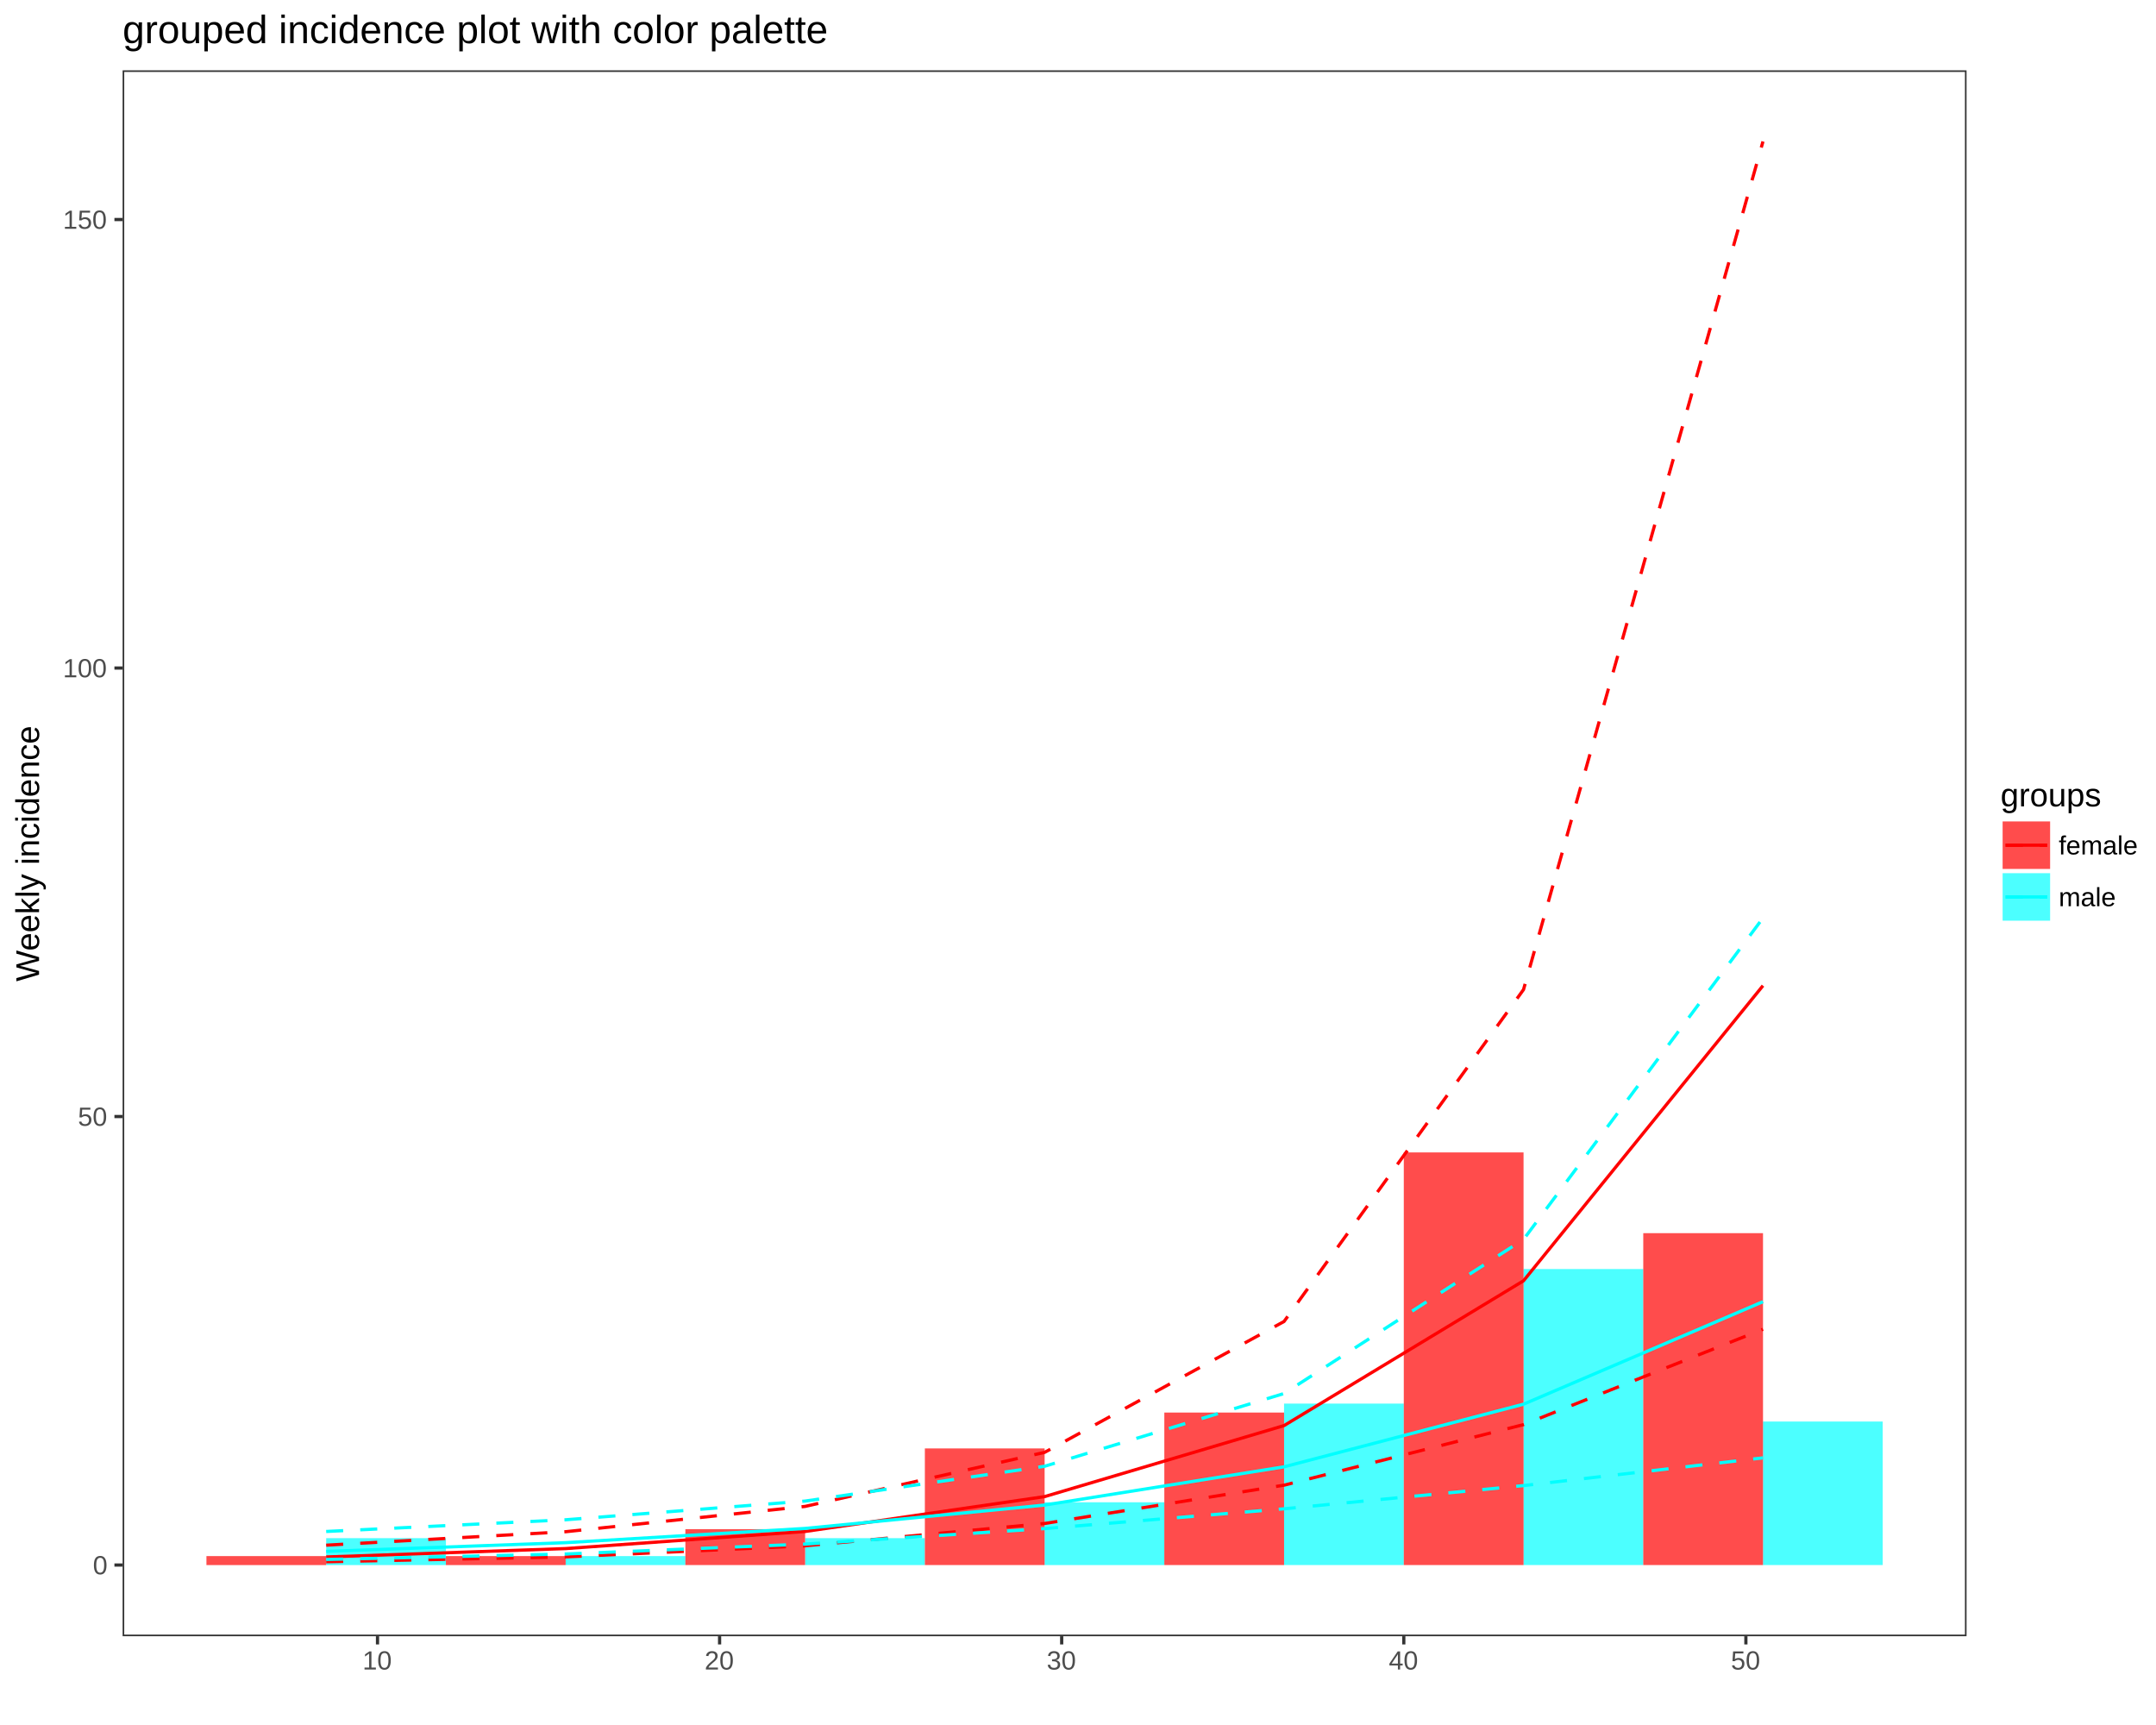
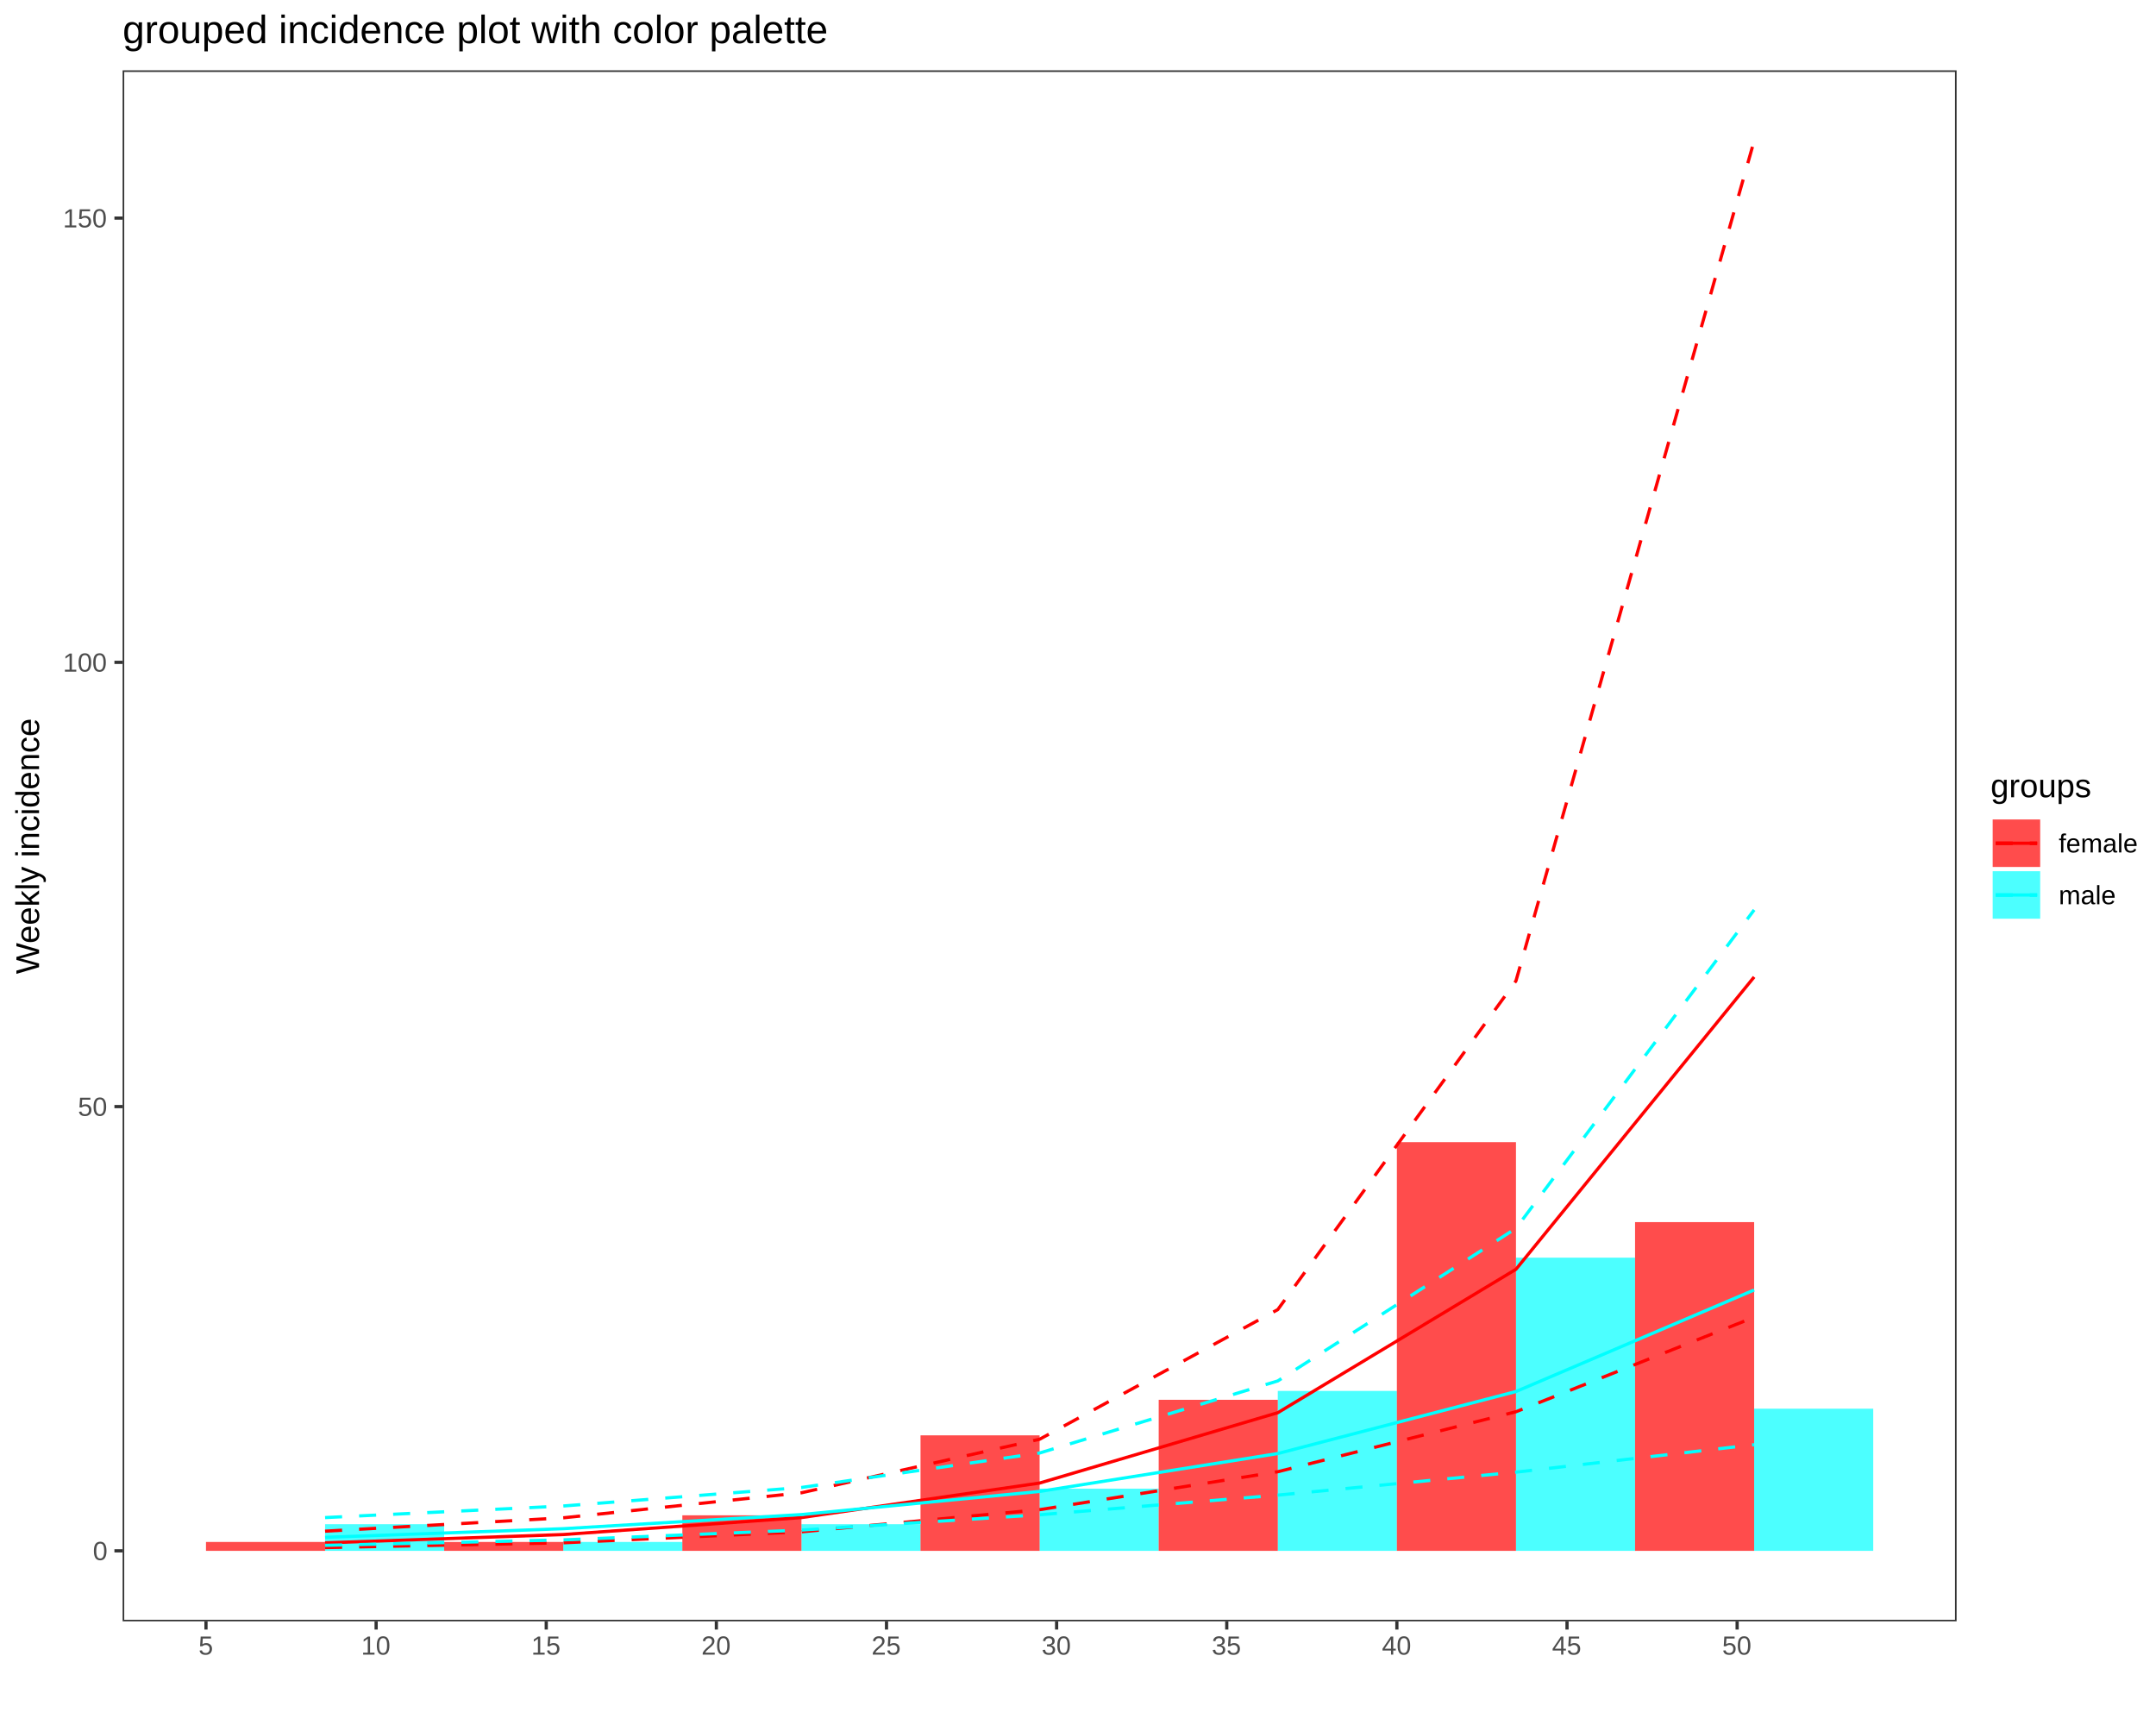
<svg xmlns="http://www.w3.org/2000/svg" viewBox="0 0 720.00 576.00">
  <defs>
    <style type="text/css">
    line, polyline, path, rect, circle {
      fill: none;
      stroke: #000000;
      stroke-linecap: round;
      stroke-linejoin: round;
      stroke-miterlimit: 10.00;
    }
  </style>
  </defs>
  <rect width="100%" height="100%" style="stroke: none; fill: #FFFFFF;" />
  <rect x="0.00" y="0.00" width="720.00" height="576.00" style="stroke-width: 1.07; stroke: #FFFFFF; fill: #FFFFFF;" />
  <defs>
-     <clipPath id="cpNDAuOTUzNHw2NTYuNzI5fDU0Ni4zNnwyMy40NzY3">
-       <rect x="40.95" y="23.48" width="615.78" height="522.88" />
+     <clipPath id="cpNDAuOTUzNHw2NTMuNDA5fDU0MS4zOTF8MjMuNDc2Nw==">
+       <rect x="40.95" y="23.48" width="612.46" height="517.91" />
    </clipPath>
  </defs>
-   <rect x="40.95" y="23.48" width="615.78" height="522.88" style="stroke-width: 1.07; stroke: none; fill: #FFFFFF;" clip-path="url(#cpNDAuOTUzNHw2NTYuNzI5fDU0Ni4zNnwyMy40NzY3)" />
-   <rect x="108.93" y="513.61" width="39.99" height="8.99" style="stroke-width: 1.07; stroke: none; stroke-linecap: butt; fill: #00FFFF; fill-opacity: 0.70;" clip-path="url(#cpNDAuOTUzNHw2NTYuNzI5fDU0Ni4zNnwyMy40NzY3)" />
-   <rect x="68.94" y="519.60" width="39.99" height="3.00" style="stroke-width: 1.07; stroke: none; stroke-linecap: butt; fill: #FF0000; fill-opacity: 0.70;" clip-path="url(#cpNDAuOTUzNHw2NTYuNzI5fDU0Ni4zNnwyMy40NzY3)" />
-   <rect x="188.90" y="519.60" width="39.99" height="3.00" style="stroke-width: 1.07; stroke: none; stroke-linecap: butt; fill: #00FFFF; fill-opacity: 0.70;" clip-path="url(#cpNDAuOTUzNHw2NTYuNzI5fDU0Ni4zNnwyMy40NzY3)" />
-   <rect x="148.91" y="519.60" width="39.99" height="3.00" style="stroke-width: 1.07; stroke: none; stroke-linecap: butt; fill: #FF0000; fill-opacity: 0.70;" clip-path="url(#cpNDAuOTUzNHw2NTYuNzI5fDU0Ni4zNnwyMy40NzY3)" />
-   <rect x="268.87" y="513.61" width="39.99" height="8.99" style="stroke-width: 1.07; stroke: none; stroke-linecap: butt; fill: #00FFFF; fill-opacity: 0.70;" clip-path="url(#cpNDAuOTUzNHw2NTYuNzI5fDU0Ni4zNnwyMy40NzY3)" />
-   <rect x="228.88" y="510.61" width="39.99" height="11.98" style="stroke-width: 1.07; stroke: none; stroke-linecap: butt; fill: #FF0000; fill-opacity: 0.70;" clip-path="url(#cpNDAuOTUzNHw2NTYuNzI5fDU0Ni4zNnwyMy40NzY3)" />
-   <rect x="348.84" y="501.63" width="39.99" height="20.97" style="stroke-width: 1.07; stroke: none; stroke-linecap: butt; fill: #00FFFF; fill-opacity: 0.70;" clip-path="url(#cpNDAuOTUzNHw2NTYuNzI5fDU0Ni4zNnwyMy40NzY3)" />
-   <rect x="308.86" y="483.65" width="39.99" height="38.94" style="stroke-width: 1.07; stroke: none; stroke-linecap: butt; fill: #FF0000; fill-opacity: 0.70;" clip-path="url(#cpNDAuOTUzNHw2NTYuNzI5fDU0Ni4zNnwyMy40NzY3)" />
-   <rect x="428.81" y="468.68" width="39.99" height="53.91" style="stroke-width: 1.07; stroke: none; stroke-linecap: butt; fill: #00FFFF; fill-opacity: 0.70;" clip-path="url(#cpNDAuOTUzNHw2NTYuNzI5fDU0Ni4zNnwyMy40NzY3)" />
-   <rect x="388.83" y="471.67" width="39.99" height="50.92" style="stroke-width: 1.07; stroke: none; stroke-linecap: butt; fill: #FF0000; fill-opacity: 0.70;" clip-path="url(#cpNDAuOTUzNHw2NTYuNzI5fDU0Ni4zNnwyMy40NzY3)" />
-   <rect x="508.78" y="423.75" width="39.99" height="98.84" style="stroke-width: 1.07; stroke: none; stroke-linecap: butt; fill: #00FFFF; fill-opacity: 0.70;" clip-path="url(#cpNDAuOTUzNHw2NTYuNzI5fDU0Ni4zNnwyMy40NzY3)" />
-   <rect x="468.80" y="384.81" width="39.99" height="137.78" style="stroke-width: 1.07; stroke: none; stroke-linecap: butt; fill: #FF0000; fill-opacity: 0.70;" clip-path="url(#cpNDAuOTUzNHw2NTYuNzI5fDU0Ni4zNnwyMy40NzY3)" />
-   <rect x="588.75" y="474.67" width="39.99" height="47.92" style="stroke-width: 1.07; stroke: none; stroke-linecap: butt; fill: #00FFFF; fill-opacity: 0.70;" clip-path="url(#cpNDAuOTUzNHw2NTYuNzI5fDU0Ni4zNnwyMy40NzY3)" />
-   <rect x="548.77" y="411.77" width="39.99" height="110.82" style="stroke-width: 1.07; stroke: none; stroke-linecap: butt; fill: #FF0000; fill-opacity: 0.70;" clip-path="url(#cpNDAuOTUzNHw2NTYuNzI5fDU0Ni4zNnwyMy40NzY3)" />
-   <polyline points="108.93,519.89 188.90,517.09 268.87,511.38 348.84,499.74 428.81,476.02 508.78,427.67 588.75,329.12 " style="stroke-width: 1.07; stroke: #FF0000; stroke-linecap: butt;" clip-path="url(#cpNDAuOTUzNHw2NTYuNzI5fDU0Ni4zNnwyMy40NzY3)" />
-   <polyline points="108.93,518.03 188.90,515.12 268.87,510.36 348.84,502.56 428.81,489.79 508.78,468.88 588.75,434.65 " style="stroke-width: 1.07; stroke: #00FFFF; stroke-linecap: butt;" clip-path="url(#cpNDAuOTUzNHw2NTYuNzI5fDU0Ni4zNnwyMy40NzY3)" />
-   <polyline points="108.93,521.49 188.90,519.87 268.87,516.17 348.84,508.71 428.81,495.92 508.78,475.70 588.75,443.85 " style="stroke-width: 1.07; stroke: #FF0000; stroke-dasharray: 5.69,5.69; stroke-linecap: butt;" clip-path="url(#cpNDAuOTUzNHw2NTYuNzI5fDU0Ni4zNnwyMy40NzY3)" />
-   <polyline points="108.93,520.73 188.90,518.90 268.87,515.59 348.84,510.42 428.81,503.81 508.78,496.06 588.75,486.80 " style="stroke-width: 1.07; stroke: #00FFFF; stroke-dasharray: 5.69,5.69; stroke-linecap: butt;" clip-path="url(#cpNDAuOTUzNHw2NTYuNzI5fDU0Ni4zNnwyMy40NzY3)" />
-   <polyline points="108.93,515.96 188.90,511.46 268.87,503.01 348.84,484.97 428.81,441.26 508.78,330.44 588.75,47.24 " style="stroke-width: 1.07; stroke: #FF0000; stroke-dasharray: 5.69,5.69; stroke-linecap: butt;" clip-path="url(#cpNDAuOTUzNHw2NTYuNzI5fDU0Ni4zNnwyMy40NzY3)" />
-   <polyline points="108.93,511.38 188.90,507.47 268.87,501.23 348.84,489.61 428.81,465.31 508.78,413.87 588.75,306.52 " style="stroke-width: 1.07; stroke: #00FFFF; stroke-dasharray: 5.69,5.69; stroke-linecap: butt;" clip-path="url(#cpNDAuOTUzNHw2NTYuNzI5fDU0Ni4zNnwyMy40NzY3)" />
-   <rect x="40.95" y="23.48" width="615.78" height="522.88" style="stroke-width: 1.07; stroke: #333333;" clip-path="url(#cpNDAuOTUzNHw2NTYuNzI5fDU0Ni4zNnwyMy40NzY3)" />
+   <rect x="40.95" y="23.48" width="612.46" height="517.91" style="stroke-width: 1.07; stroke: none; fill: #FFFFFF;" clip-path="url(#cpNDAuOTUzNHw2NTMuNDA5fDU0MS4zOTF8MjMuNDc2Nw==)" />
+   <rect x="108.56" y="508.95" width="39.77" height="8.90" style="stroke-width: 1.07; stroke: none; stroke-linecap: butt; fill: #00FFFF; fill-opacity: 0.70;" clip-path="url(#cpNDAuOTUzNHw2NTMuNDA5fDU0MS4zOTF8MjMuNDc2Nw==)" />
+   <rect x="68.79" y="514.88" width="39.77" height="2.97" style="stroke-width: 1.07; stroke: none; stroke-linecap: butt; fill: #FF0000; fill-opacity: 0.70;" clip-path="url(#cpNDAuOTUzNHw2NTMuNDA5fDU0MS4zOTF8MjMuNDc2Nw==)" />
+   <rect x="188.10" y="514.88" width="39.77" height="2.97" style="stroke-width: 1.07; stroke: none; stroke-linecap: butt; fill: #00FFFF; fill-opacity: 0.70;" clip-path="url(#cpNDAuOTUzNHw2NTMuNDA5fDU0MS4zOTF8MjMuNDc2Nw==)" />
+   <rect x="148.33" y="514.88" width="39.77" height="2.97" style="stroke-width: 1.07; stroke: none; stroke-linecap: butt; fill: #FF0000; fill-opacity: 0.70;" clip-path="url(#cpNDAuOTUzNHw2NTMuNDA5fDU0MS4zOTF8MjMuNDc2Nw==)" />
+   <rect x="267.64" y="508.95" width="39.77" height="8.90" style="stroke-width: 1.07; stroke: none; stroke-linecap: butt; fill: #00FFFF; fill-opacity: 0.70;" clip-path="url(#cpNDAuOTUzNHw2NTMuNDA5fDU0MS4zOTF8MjMuNDc2Nw==)" />
+   <rect x="227.87" y="505.98" width="39.77" height="11.87" style="stroke-width: 1.07; stroke: none; stroke-linecap: butt; fill: #FF0000; fill-opacity: 0.70;" clip-path="url(#cpNDAuOTUzNHw2NTMuNDA5fDU0MS4zOTF8MjMuNDc2Nw==)" />
+   <rect x="347.18" y="497.08" width="39.77" height="20.77" style="stroke-width: 1.07; stroke: none; stroke-linecap: butt; fill: #00FFFF; fill-opacity: 0.70;" clip-path="url(#cpNDAuOTUzNHw2NTMuNDA5fDU0MS4zOTF8MjMuNDc2Nw==)" />
+   <rect x="307.41" y="479.28" width="39.77" height="38.57" style="stroke-width: 1.07; stroke: none; stroke-linecap: butt; fill: #FF0000; fill-opacity: 0.70;" clip-path="url(#cpNDAuOTUzNHw2NTMuNDA5fDU0MS4zOTF8MjMuNDc2Nw==)" />
+   <rect x="426.72" y="464.45" width="39.77" height="53.40" style="stroke-width: 1.07; stroke: none; stroke-linecap: butt; fill: #00FFFF; fill-opacity: 0.70;" clip-path="url(#cpNDAuOTUzNHw2NTMuNDA5fDU0MS4zOTF8MjMuNDc2Nw==)" />
+   <rect x="386.95" y="467.41" width="39.77" height="50.44" style="stroke-width: 1.07; stroke: none; stroke-linecap: butt; fill: #FF0000; fill-opacity: 0.70;" clip-path="url(#cpNDAuOTUzNHw2NTMuNDA5fDU0MS4zOTF8MjMuNDc2Nw==)" />
+   <rect x="506.26" y="419.95" width="39.77" height="97.90" style="stroke-width: 1.07; stroke: none; stroke-linecap: butt; fill: #00FFFF; fill-opacity: 0.70;" clip-path="url(#cpNDAuOTUzNHw2NTMuNDA5fDU0MS4zOTF8MjMuNDc2Nw==)" />
+   <rect x="466.49" y="381.38" width="39.77" height="136.47" style="stroke-width: 1.07; stroke: none; stroke-linecap: butt; fill: #FF0000; fill-opacity: 0.70;" clip-path="url(#cpNDAuOTUzNHw2NTMuNDA5fDU0MS4zOTF8MjMuNDc2Nw==)" />
+   <rect x="585.80" y="470.38" width="39.77" height="47.47" style="stroke-width: 1.07; stroke: none; stroke-linecap: butt; fill: #00FFFF; fill-opacity: 0.70;" clip-path="url(#cpNDAuOTUzNHw2NTMuNDA5fDU0MS4zOTF8MjMuNDc2Nw==)" />
+   <rect x="546.03" y="408.08" width="39.77" height="109.77" style="stroke-width: 1.07; stroke: none; stroke-linecap: butt; fill: #FF0000; fill-opacity: 0.70;" clip-path="url(#cpNDAuOTUzNHw2NTMuNDA5fDU0MS4zOTF8MjMuNDc2Nw==)" />
+   <polyline points="108.56,515.18 188.10,512.40 267.64,506.74 347.18,495.21 426.72,471.72 506.26,423.83 585.80,326.22 " style="stroke-width: 1.07; stroke: #FF0000; stroke-linecap: butt;" clip-path="url(#cpNDAuOTUzNHw2NTMuNDA5fDU0MS4zOTF8MjMuNDc2Nw==)" />
+   <polyline points="108.56,513.33 188.10,510.45 267.64,505.73 347.18,498.01 426.72,485.36 506.26,464.65 585.80,430.74 " style="stroke-width: 1.07; stroke: #00FFFF; stroke-linecap: butt;" clip-path="url(#cpNDAuOTUzNHw2NTMuNDA5fDU0MS4zOTF8MjMuNDc2Nw==)" />
+   <polyline points="108.56,516.76 188.10,515.16 267.64,511.49 347.18,504.10 426.72,491.43 506.26,471.40 585.80,439.85 " style="stroke-width: 1.07; stroke: #FF0000; stroke-dasharray: 5.69,5.69; stroke-linecap: butt;" clip-path="url(#cpNDAuOTUzNHw2NTMuNDA5fDU0MS4zOTF8MjMuNDc2Nw==)" />
+   <polyline points="108.56,516.01 188.10,514.19 267.64,510.91 347.18,505.80 426.72,499.24 506.26,491.57 585.80,482.40 " style="stroke-width: 1.07; stroke: #00FFFF; stroke-dasharray: 5.69,5.69; stroke-linecap: butt;" clip-path="url(#cpNDAuOTUzNHw2NTMuNDA5fDU0MS4zOTF8MjMuNDc2Nw==)" />
+   <polyline points="108.56,511.28 188.10,506.82 267.64,498.46 347.18,480.58 426.72,437.29 506.26,327.53 585.80,47.02 " style="stroke-width: 1.07; stroke: #FF0000; stroke-dasharray: 5.69,5.69; stroke-linecap: butt;" clip-path="url(#cpNDAuOTUzNHw2NTMuNDA5fDU0MS4zOTF8MjMuNDc2Nw==)" />
+   <polyline points="108.56,506.74 188.10,502.87 267.64,496.69 347.18,485.18 426.72,461.11 506.26,410.16 585.80,303.83 " style="stroke-width: 1.07; stroke: #00FFFF; stroke-dasharray: 5.69,5.69; stroke-linecap: butt;" clip-path="url(#cpNDAuOTUzNHw2NTMuNDA5fDU0MS4zOTF8MjMuNDc2Nw==)" />
+   <rect x="40.95" y="23.48" width="612.46" height="517.91" style="stroke-width: 1.07; stroke: #333333;" clip-path="url(#cpNDAuOTUzNHw2NTMuNDA5fDU0MS4zOTF8MjMuNDc2Nw==)" />
  <defs>
    <clipPath id="cpMHw3MjB8NTc2fDA=">
      <rect x="0.00" y="0.00" width="720.00" height="576.00" />
    </clipPath>
  </defs>
  <g clip-path="url(#cpMHw3MjB8NTc2fDA=)">
-     <text x="31.02" y="525.69" style="font-size: 8.80px; fill: #4D4D4D; font-family: Liberation Sans;" textLength="5.01px" lengthAdjust="spacingAndGlyphs">0</text>
+     <text x="31.02" y="520.94" style="font-size: 8.80px; fill: #4D4D4D; font-family: Liberation Sans;" textLength="5.01px" lengthAdjust="spacingAndGlyphs">0</text>
  </g>
  <g clip-path="url(#cpMHw3MjB8NTc2fDA=)">
-     <text x="26.01" y="375.92" style="font-size: 8.80px; fill: #4D4D4D; font-family: Liberation Sans;" textLength="10.01px" lengthAdjust="spacingAndGlyphs">50</text>
+     <text x="26.01" y="372.60" style="font-size: 8.80px; fill: #4D4D4D; font-family: Liberation Sans;" textLength="10.01px" lengthAdjust="spacingAndGlyphs">50</text>
  </g>
  <g clip-path="url(#cpMHw3MjB8NTc2fDA=)">
-     <text x="21.01" y="226.16" style="font-size: 8.80px; fill: #4D4D4D; font-family: Liberation Sans;" textLength="15.02px" lengthAdjust="spacingAndGlyphs">100</text>
+     <text x="21.01" y="224.27" style="font-size: 8.80px; fill: #4D4D4D; font-family: Liberation Sans;" textLength="15.02px" lengthAdjust="spacingAndGlyphs">100</text>
  </g>
  <g clip-path="url(#cpMHw3MjB8NTc2fDA=)">
-     <text x="21.01" y="76.40" style="font-size: 8.80px; fill: #4D4D4D; font-family: Liberation Sans;" textLength="15.02px" lengthAdjust="spacingAndGlyphs">150</text>
+     <text x="21.01" y="75.93" style="font-size: 8.80px; fill: #4D4D4D; font-family: Liberation Sans;" textLength="15.02px" lengthAdjust="spacingAndGlyphs">150</text>
  </g>
-   <polyline points="38.21,522.59 40.95,522.59 " style="stroke-width: 1.07; stroke: #333333; stroke-linecap: butt;" clip-path="url(#cpMHw3MjB8NTc2fDA=)" />
-   <polyline points="38.21,372.83 40.95,372.83 " style="stroke-width: 1.07; stroke: #333333; stroke-linecap: butt;" clip-path="url(#cpMHw3MjB8NTc2fDA=)" />
-   <polyline points="38.21,223.07 40.95,223.07 " style="stroke-width: 1.07; stroke: #333333; stroke-linecap: butt;" clip-path="url(#cpMHw3MjB8NTc2fDA=)" />
-   <polyline points="38.21,73.31 40.95,73.31 " style="stroke-width: 1.07; stroke: #333333; stroke-linecap: butt;" clip-path="url(#cpMHw3MjB8NTc2fDA=)" />
-   <polyline points="126.07,549.10 126.07,546.36 " style="stroke-width: 1.07; stroke: #333333; stroke-linecap: butt;" clip-path="url(#cpMHw3MjB8NTc2fDA=)" />
-   <polyline points="240.31,549.10 240.31,546.36 " style="stroke-width: 1.07; stroke: #333333; stroke-linecap: butt;" clip-path="url(#cpMHw3MjB8NTc2fDA=)" />
-   <polyline points="354.55,549.10 354.55,546.36 " style="stroke-width: 1.07; stroke: #333333; stroke-linecap: butt;" clip-path="url(#cpMHw3MjB8NTc2fDA=)" />
-   <polyline points="468.80,549.10 468.80,546.36 " style="stroke-width: 1.07; stroke: #333333; stroke-linecap: butt;" clip-path="url(#cpMHw3MjB8NTc2fDA=)" />
-   <polyline points="583.04,549.10 583.04,546.36 " style="stroke-width: 1.07; stroke: #333333; stroke-linecap: butt;" clip-path="url(#cpMHw3MjB8NTc2fDA=)" />
+   <polyline points="38.21,517.85 40.95,517.85 " style="stroke-width: 1.07; stroke: #333333; stroke-linecap: butt;" clip-path="url(#cpMHw3MjB8NTc2fDA=)" />
+   <polyline points="38.21,369.51 40.95,369.51 " style="stroke-width: 1.07; stroke: #333333; stroke-linecap: butt;" clip-path="url(#cpMHw3MjB8NTc2fDA=)" />
+   <polyline points="38.21,221.17 40.95,221.17 " style="stroke-width: 1.07; stroke: #333333; stroke-linecap: butt;" clip-path="url(#cpMHw3MjB8NTc2fDA=)" />
+   <polyline points="38.21,72.83 40.95,72.83 " style="stroke-width: 1.07; stroke: #333333; stroke-linecap: butt;" clip-path="url(#cpMHw3MjB8NTc2fDA=)" />
+   <polyline points="68.79,544.13 68.79,541.39 " style="stroke-width: 1.07; stroke: #333333; stroke-linecap: butt;" clip-path="url(#cpMHw3MjB8NTc2fDA=)" />
+   <polyline points="125.61,544.13 125.61,541.39 " style="stroke-width: 1.07; stroke: #333333; stroke-linecap: butt;" clip-path="url(#cpMHw3MjB8NTc2fDA=)" />
+   <polyline points="182.42,544.13 182.42,541.39 " style="stroke-width: 1.07; stroke: #333333; stroke-linecap: butt;" clip-path="url(#cpMHw3MjB8NTc2fDA=)" />
+   <polyline points="239.23,544.13 239.23,541.39 " style="stroke-width: 1.07; stroke: #333333; stroke-linecap: butt;" clip-path="url(#cpMHw3MjB8NTc2fDA=)" />
+   <polyline points="296.05,544.13 296.05,541.39 " style="stroke-width: 1.07; stroke: #333333; stroke-linecap: butt;" clip-path="url(#cpMHw3MjB8NTc2fDA=)" />
+   <polyline points="352.86,544.13 352.86,541.39 " style="stroke-width: 1.07; stroke: #333333; stroke-linecap: butt;" clip-path="url(#cpMHw3MjB8NTc2fDA=)" />
+   <polyline points="409.68,544.13 409.68,541.39 " style="stroke-width: 1.07; stroke: #333333; stroke-linecap: butt;" clip-path="url(#cpMHw3MjB8NTc2fDA=)" />
+   <polyline points="466.49,544.13 466.49,541.39 " style="stroke-width: 1.07; stroke: #333333; stroke-linecap: butt;" clip-path="url(#cpMHw3MjB8NTc2fDA=)" />
+   <polyline points="523.31,544.13 523.31,541.39 " style="stroke-width: 1.07; stroke: #333333; stroke-linecap: butt;" clip-path="url(#cpMHw3MjB8NTc2fDA=)" />
+   <polyline points="580.12,544.13 580.12,541.39 " style="stroke-width: 1.07; stroke: #333333; stroke-linecap: butt;" clip-path="url(#cpMHw3MjB8NTc2fDA=)" />
  <g clip-path="url(#cpMHw3MjB8NTc2fDA=)">
-     <text x="121.06" y="557.48" style="font-size: 8.80px; fill: #4D4D4D; font-family: Liberation Sans;" textLength="10.01px" lengthAdjust="spacingAndGlyphs">10</text>
+     <text x="66.29" y="552.51" style="font-size: 8.80px; fill: #4D4D4D; font-family: Liberation Sans;" textLength="5.01px" lengthAdjust="spacingAndGlyphs">5</text>
  </g>
  <g clip-path="url(#cpMHw3MjB8NTc2fDA=)">
-     <text x="235.30" y="557.48" style="font-size: 8.80px; fill: #4D4D4D; font-family: Liberation Sans;" textLength="10.01px" lengthAdjust="spacingAndGlyphs">20</text>
+     <text x="120.60" y="552.51" style="font-size: 8.80px; fill: #4D4D4D; font-family: Liberation Sans;" textLength="10.01px" lengthAdjust="spacingAndGlyphs">10</text>
  </g>
  <g clip-path="url(#cpMHw3MjB8NTc2fDA=)">
-     <text x="349.55" y="557.48" style="font-size: 8.80px; fill: #4D4D4D; font-family: Liberation Sans;" textLength="10.01px" lengthAdjust="spacingAndGlyphs">30</text>
+     <text x="177.42" y="552.51" style="font-size: 8.80px; fill: #4D4D4D; font-family: Liberation Sans;" textLength="10.01px" lengthAdjust="spacingAndGlyphs">15</text>
  </g>
  <g clip-path="url(#cpMHw3MjB8NTc2fDA=)">
-     <text x="463.79" y="557.48" style="font-size: 8.80px; fill: #4D4D4D; font-family: Liberation Sans;" textLength="10.01px" lengthAdjust="spacingAndGlyphs">40</text>
+     <text x="234.23" y="552.51" style="font-size: 8.80px; fill: #4D4D4D; font-family: Liberation Sans;" textLength="10.01px" lengthAdjust="spacingAndGlyphs">20</text>
  </g>
  <g clip-path="url(#cpMHw3MjB8NTc2fDA=)">
-     <text x="578.04" y="557.48" style="font-size: 8.80px; fill: #4D4D4D; font-family: Liberation Sans;" textLength="10.01px" lengthAdjust="spacingAndGlyphs">50</text>
+     <text x="291.04" y="552.51" style="font-size: 8.80px; fill: #4D4D4D; font-family: Liberation Sans;" textLength="10.01px" lengthAdjust="spacingAndGlyphs">25</text>
  </g>
  <g clip-path="url(#cpMHw3MjB8NTc2fDA=)">
-     <text transform="translate(13.04,327.72) rotate(-90)" style="font-size: 11.00px; font-family: Liberation Sans;" textLength="85.59px" lengthAdjust="spacingAndGlyphs">Weekly incidence</text>
-   </g>
-   <rect x="668.07" y="261.70" width="46.45" height="46.44" style="stroke-width: 1.07; stroke: none; fill: #FFFFFF;" clip-path="url(#cpMHw3MjB8NTc2fDA=)" />
-   <g clip-path="url(#cpMHw3MjB8NTc2fDA=)">
-     <text x="668.07" y="269.26" style="font-size: 11.00px; font-family: Liberation Sans;" textLength="33.63px" lengthAdjust="spacingAndGlyphs">groups</text>
-   </g>
-   <rect x="668.07" y="273.58" width="17.28" height="17.28" style="stroke-width: 1.07; stroke: none; fill: #FFFFFF;" clip-path="url(#cpMHw3MjB8NTc2fDA=)" />
-   <rect x="668.78" y="274.29" width="15.86" height="15.86" style="stroke-width: 1.07; stroke: none; stroke-linejoin: miter; fill: #FF0000; fill-opacity: 0.70;" clip-path="url(#cpMHw3MjB8NTc2fDA=)" />
-   <line x1="669.80" y1="282.22" x2="683.62" y2="282.22" style="stroke-width: 1.07; stroke: #FF0000; stroke-linecap: butt;" clip-path="url(#cpMHw3MjB8NTc2fDA=)" />
-   <line x1="669.80" y1="282.22" x2="683.62" y2="282.22" style="stroke-width: 1.07; stroke: #FF0000; stroke-dasharray: 5.69,5.69; stroke-linecap: butt;" clip-path="url(#cpMHw3MjB8NTc2fDA=)" />
-   <line x1="669.80" y1="282.22" x2="683.62" y2="282.22" style="stroke-width: 1.07; stroke: #FF0000; stroke-dasharray: 5.69,5.69; stroke-linecap: butt;" clip-path="url(#cpMHw3MjB8NTc2fDA=)" />
-   <rect x="668.07" y="290.86" width="17.28" height="17.28" style="stroke-width: 1.07; stroke: none; fill: #FFFFFF;" clip-path="url(#cpMHw3MjB8NTc2fDA=)" />
-   <rect x="668.78" y="291.57" width="15.86" height="15.86" style="stroke-width: 1.07; stroke: none; stroke-linejoin: miter; fill: #00FFFF; fill-opacity: 0.70;" clip-path="url(#cpMHw3MjB8NTc2fDA=)" />
-   <line x1="669.80" y1="299.50" x2="683.62" y2="299.50" style="stroke-width: 1.07; stroke: #00FFFF; stroke-linecap: butt;" clip-path="url(#cpMHw3MjB8NTc2fDA=)" />
-   <line x1="669.80" y1="299.50" x2="683.62" y2="299.50" style="stroke-width: 1.07; stroke: #00FFFF; stroke-dasharray: 5.69,5.69; stroke-linecap: butt;" clip-path="url(#cpMHw3MjB8NTc2fDA=)" />
-   <line x1="669.80" y1="299.50" x2="683.62" y2="299.50" style="stroke-width: 1.07; stroke: #00FFFF; stroke-dasharray: 5.69,5.69; stroke-linecap: butt;" clip-path="url(#cpMHw3MjB8NTc2fDA=)" />
-   <g clip-path="url(#cpMHw3MjB8NTc2fDA=)">
-     <text x="687.51" y="285.31" style="font-size: 8.80px; font-family: Liberation Sans;" textLength="27.01px" lengthAdjust="spacingAndGlyphs">female</text>
+     <text x="347.86" y="552.51" style="font-size: 8.80px; fill: #4D4D4D; font-family: Liberation Sans;" textLength="10.01px" lengthAdjust="spacingAndGlyphs">30</text>
  </g>
  <g clip-path="url(#cpMHw3MjB8NTc2fDA=)">
-     <text x="687.51" y="302.59" style="font-size: 8.80px; font-family: Liberation Sans;" textLength="19.51px" lengthAdjust="spacingAndGlyphs">male</text>
+     <text x="404.67" y="552.51" style="font-size: 8.80px; fill: #4D4D4D; font-family: Liberation Sans;" textLength="10.01px" lengthAdjust="spacingAndGlyphs">35</text>
+   </g>
+   <g clip-path="url(#cpMHw3MjB8NTc2fDA=)">
+     <text x="461.49" y="552.51" style="font-size: 8.80px; fill: #4D4D4D; font-family: Liberation Sans;" textLength="10.01px" lengthAdjust="spacingAndGlyphs">40</text>
+   </g>
+   <g clip-path="url(#cpMHw3MjB8NTc2fDA=)">
+     <text x="518.30" y="552.51" style="font-size: 8.80px; fill: #4D4D4D; font-family: Liberation Sans;" textLength="10.01px" lengthAdjust="spacingAndGlyphs">45</text>
+   </g>
+   <g clip-path="url(#cpMHw3MjB8NTc2fDA=)">
+     <text x="575.11" y="552.51" style="font-size: 8.80px; fill: #4D4D4D; font-family: Liberation Sans;" textLength="10.01px" lengthAdjust="spacingAndGlyphs">50</text>
+   </g>
+   <g clip-path="url(#cpMHw3MjB8NTc2fDA=)">
+     <text transform="translate(13.04,325.23) rotate(-90)" style="font-size: 11.00px; font-family: Liberation Sans;" textLength="85.59px" lengthAdjust="spacingAndGlyphs">Weekly incidence</text>
+   </g>
+   <rect x="664.75" y="257.39" width="49.77" height="50.09" style="stroke-width: 1.07; stroke: none; fill: #FFFFFF;" clip-path="url(#cpMHw3MjB8NTc2fDA=)" />
+   <g clip-path="url(#cpMHw3MjB8NTc2fDA=)">
+     <text x="664.75" y="266.20" style="font-size: 11.00px; font-family: Liberation Sans;" textLength="33.63px" lengthAdjust="spacingAndGlyphs">groups</text>
+   </g>
+   <rect x="664.75" y="272.92" width="17.28" height="17.28" style="stroke-width: 1.07; stroke: none; fill: #FFFFFF;" clip-path="url(#cpMHw3MjB8NTc2fDA=)" />
+   <rect x="665.46" y="273.63" width="15.86" height="15.86" style="stroke-width: 1.07; stroke: none; stroke-linejoin: miter; fill: #FF0000; fill-opacity: 0.70;" clip-path="url(#cpMHw3MjB8NTc2fDA=)" />
+   <line x1="666.48" y1="281.56" x2="680.30" y2="281.56" style="stroke-width: 1.07; stroke: #FF0000; stroke-linecap: butt;" clip-path="url(#cpMHw3MjB8NTc2fDA=)" />
+   <line x1="666.48" y1="281.56" x2="680.30" y2="281.56" style="stroke-width: 1.07; stroke: #FF0000; stroke-dasharray: 5.69,5.69; stroke-linecap: butt;" clip-path="url(#cpMHw3MjB8NTc2fDA=)" />
+   <line x1="666.48" y1="281.56" x2="680.30" y2="281.56" style="stroke-width: 1.07; stroke: #FF0000; stroke-dasharray: 5.69,5.69; stroke-linecap: butt;" clip-path="url(#cpMHw3MjB8NTc2fDA=)" />
+   <rect x="664.75" y="290.20" width="17.28" height="17.28" style="stroke-width: 1.07; stroke: none; fill: #FFFFFF;" clip-path="url(#cpMHw3MjB8NTc2fDA=)" />
+   <rect x="665.46" y="290.91" width="15.86" height="15.86" style="stroke-width: 1.07; stroke: none; stroke-linejoin: miter; fill: #00FFFF; fill-opacity: 0.70;" clip-path="url(#cpMHw3MjB8NTc2fDA=)" />
+   <line x1="666.48" y1="298.84" x2="680.30" y2="298.84" style="stroke-width: 1.07; stroke: #00FFFF; stroke-linecap: butt;" clip-path="url(#cpMHw3MjB8NTc2fDA=)" />
+   <line x1="666.48" y1="298.84" x2="680.30" y2="298.84" style="stroke-width: 1.07; stroke: #00FFFF; stroke-dasharray: 5.69,5.69; stroke-linecap: butt;" clip-path="url(#cpMHw3MjB8NTc2fDA=)" />
+   <line x1="666.48" y1="298.84" x2="680.30" y2="298.84" style="stroke-width: 1.07; stroke: #00FFFF; stroke-dasharray: 5.69,5.69; stroke-linecap: butt;" clip-path="url(#cpMHw3MjB8NTc2fDA=)" />
+   <g clip-path="url(#cpMHw3MjB8NTc2fDA=)">
+     <text x="687.51" y="284.65" style="font-size: 8.80px; font-family: Liberation Sans;" textLength="27.01px" lengthAdjust="spacingAndGlyphs">female</text>
+   </g>
+   <g clip-path="url(#cpMHw3MjB8NTc2fDA=)">
+     <text x="687.51" y="301.93" style="font-size: 8.80px; font-family: Liberation Sans;" textLength="19.51px" lengthAdjust="spacingAndGlyphs">male</text>
  </g>
  <g clip-path="url(#cpMHw3MjB8NTc2fDA=)">
    <text x="40.95" y="14.42" style="font-size: 13.20px; font-family: Liberation Sans;" textLength="231.98px" lengthAdjust="spacingAndGlyphs">grouped incidence plot with color palette</text>
  </g>
</svg>
